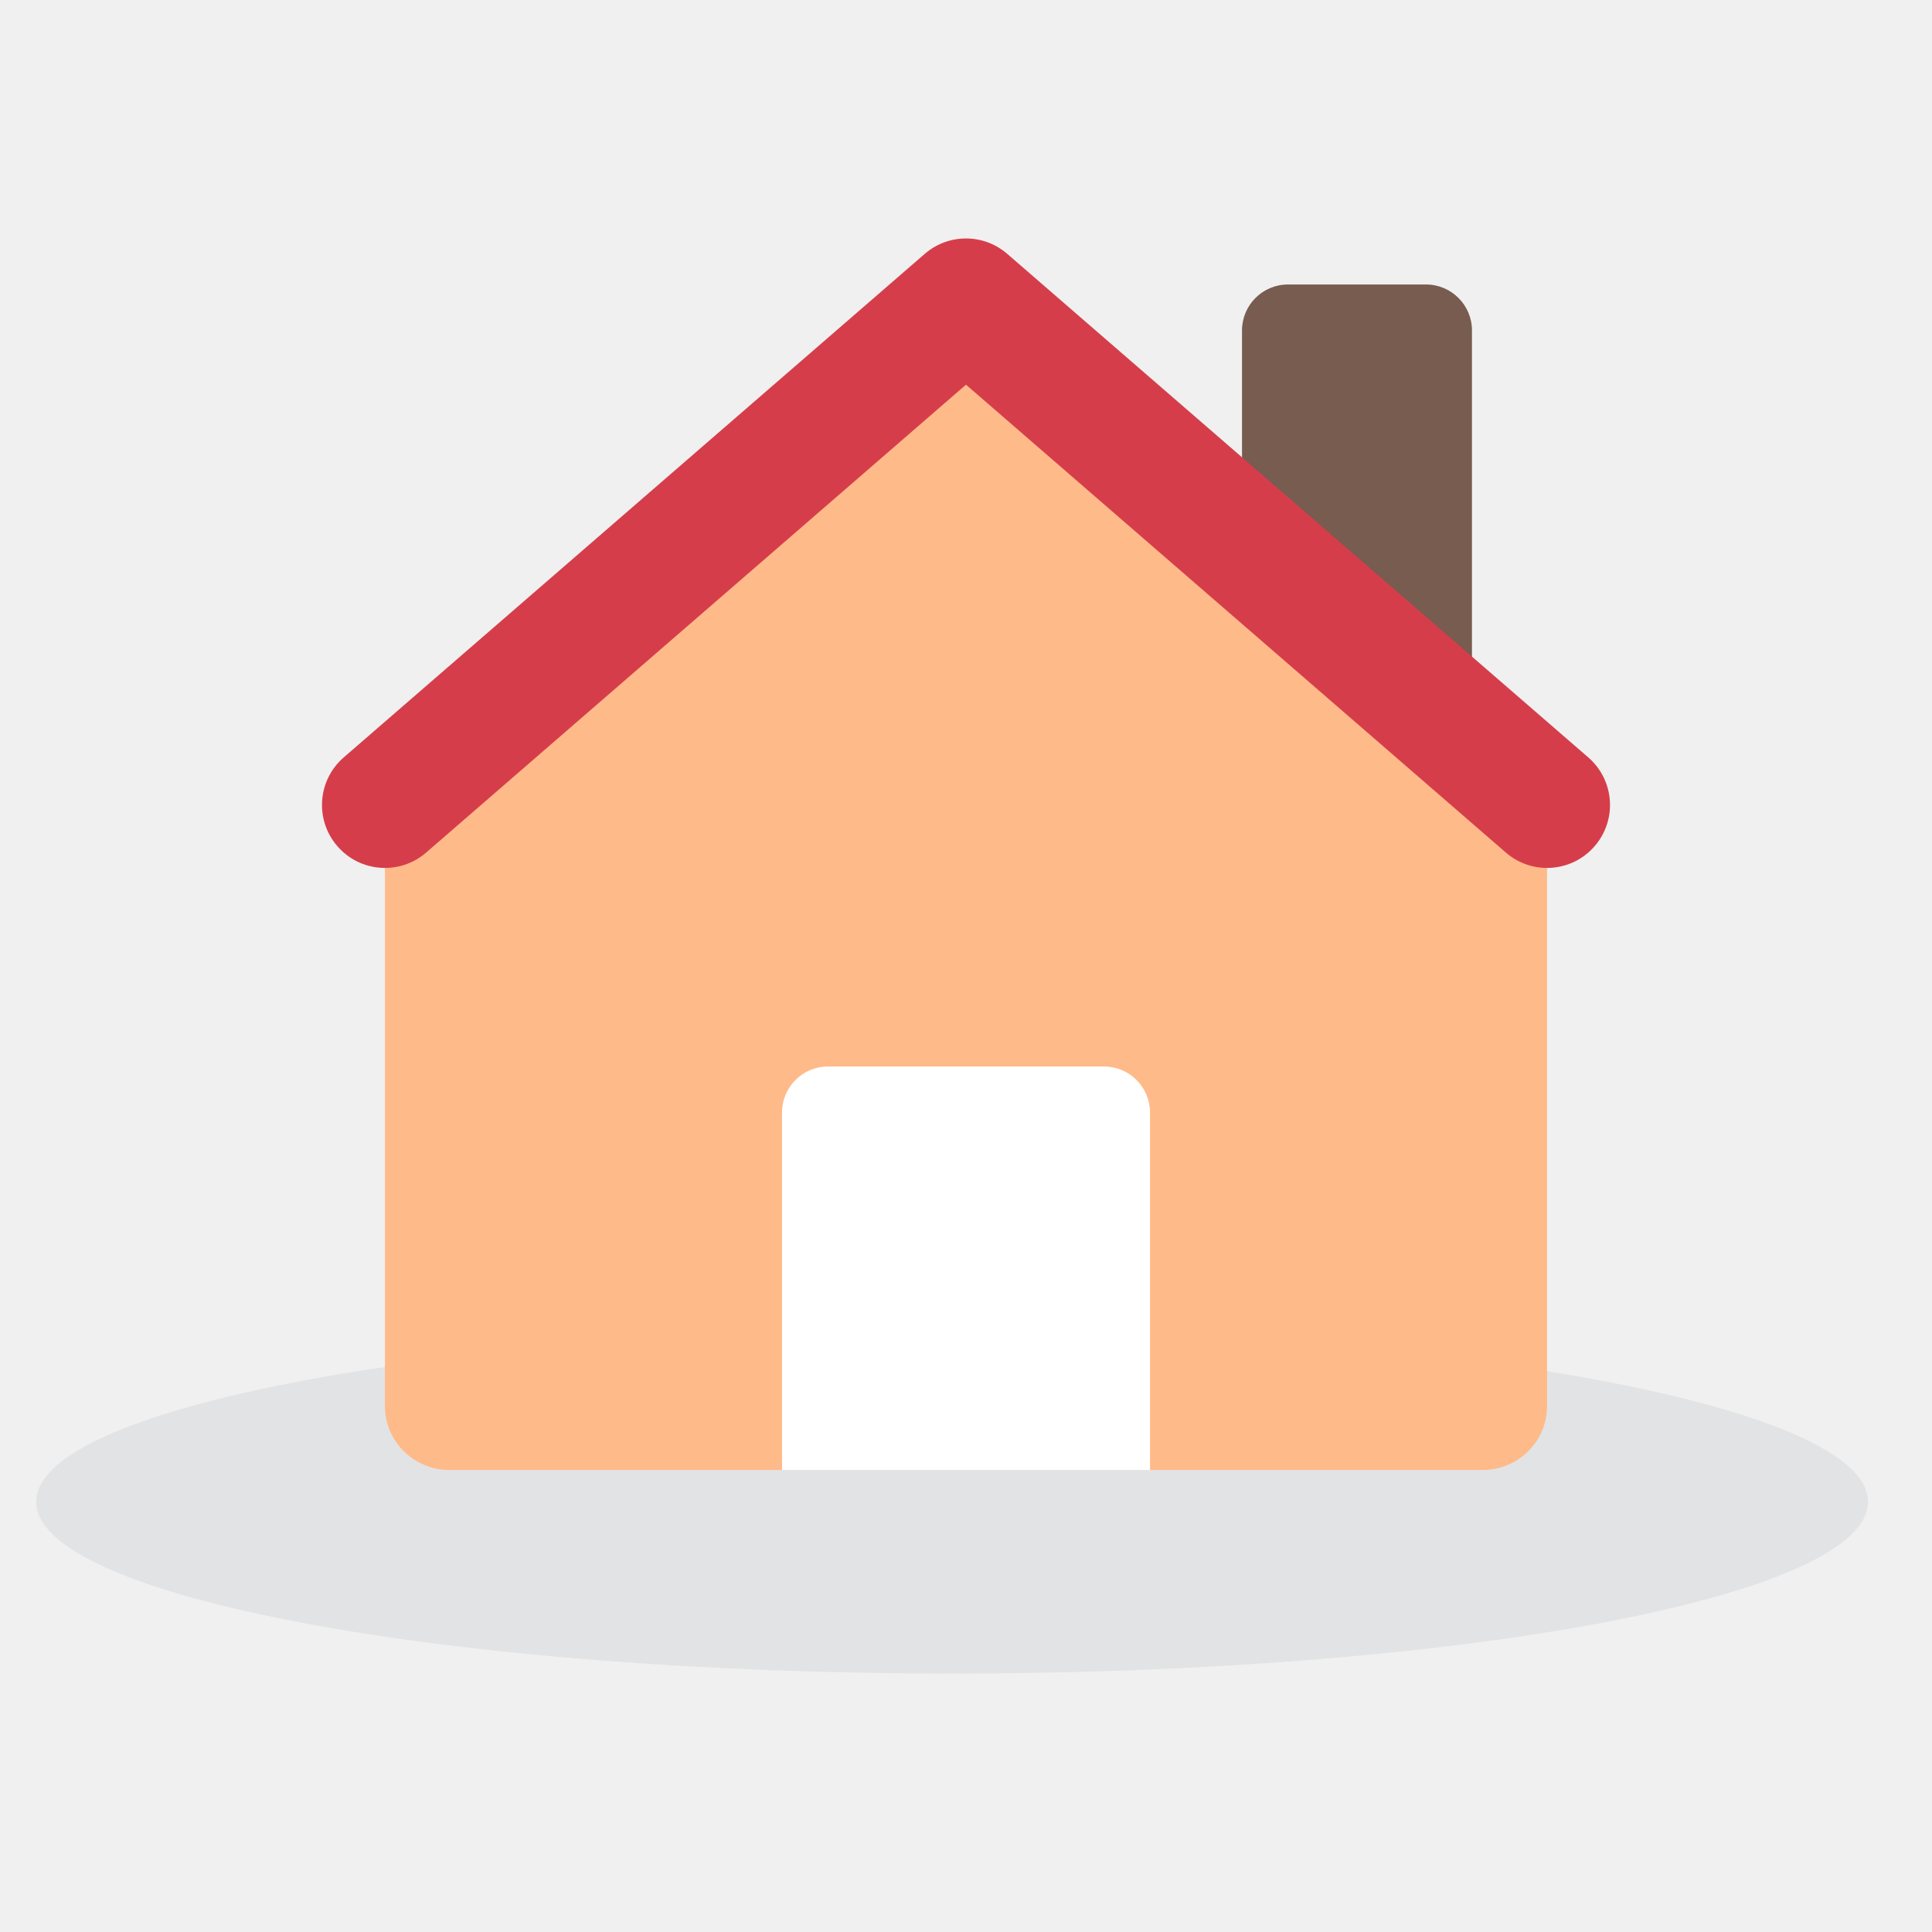
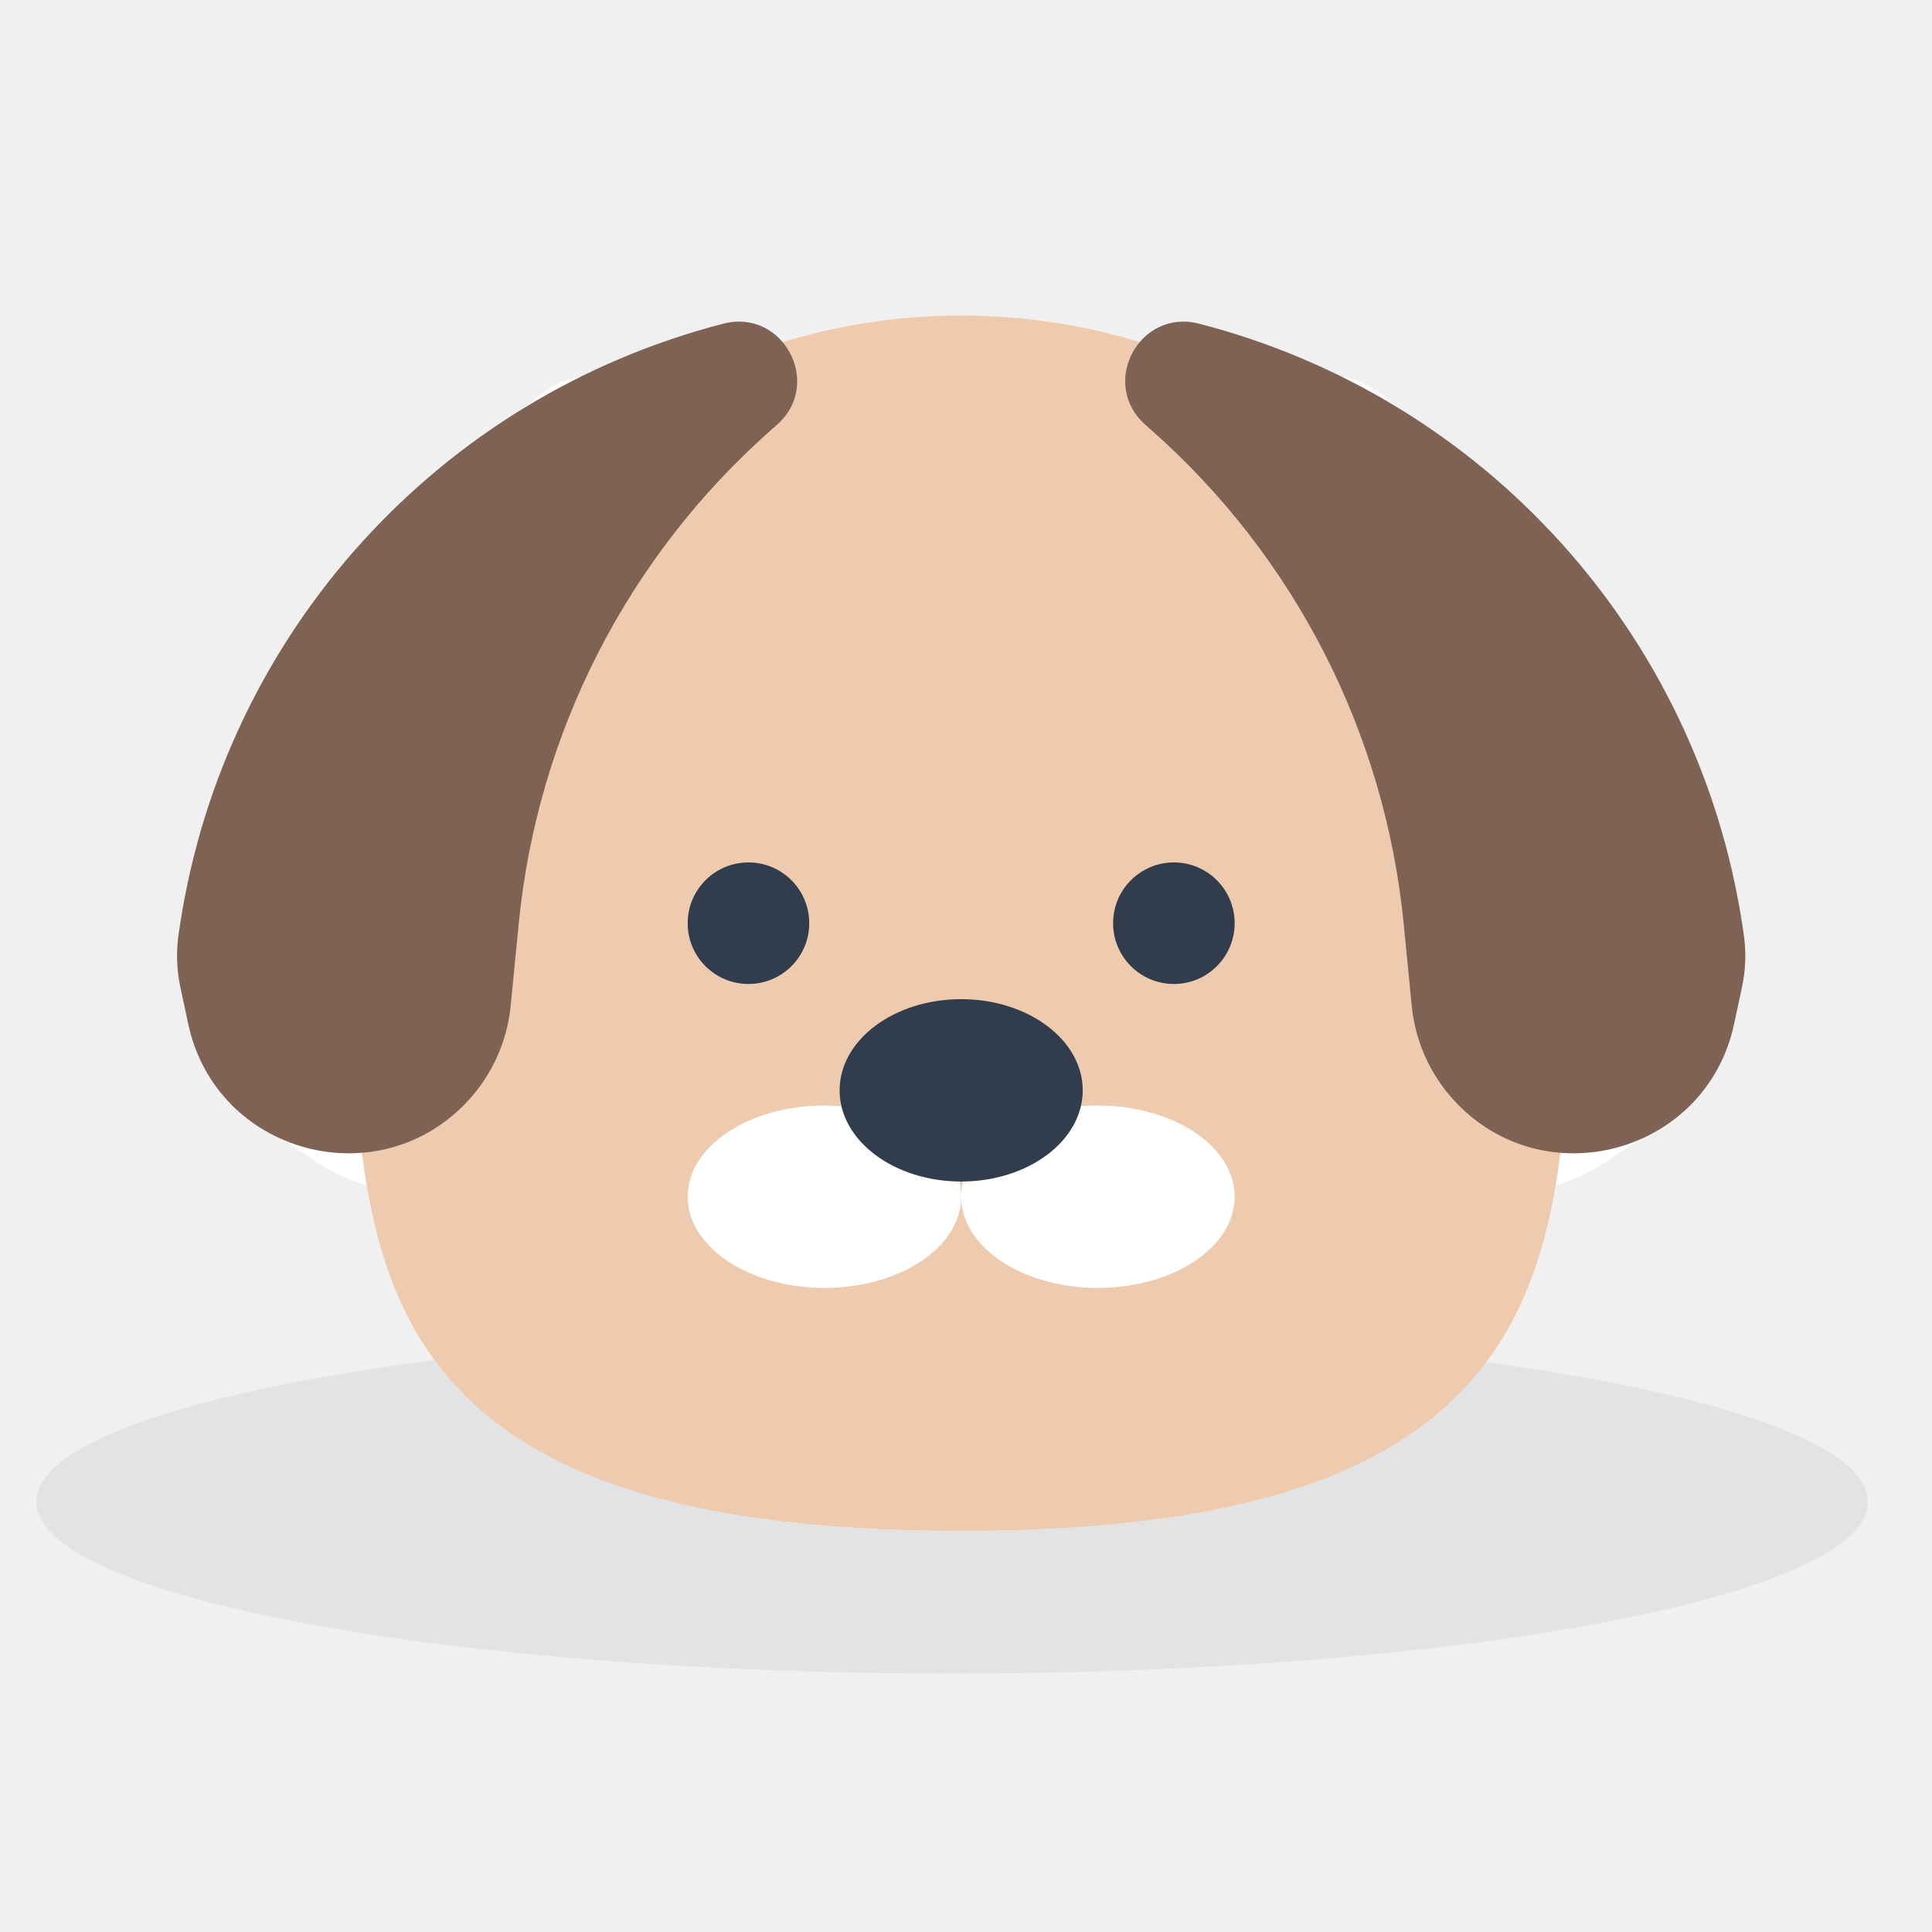
<svg xmlns="http://www.w3.org/2000/svg" width="36" height="36" viewBox="0 0 36 36" fill="none">
-   <ellipse cx="17.741" cy="27.984" rx="17.067" ry="3.2" fill="#ACB1B6" fill-opacity="0.2" />
-   <g style="mix-blend-mode:multiply">
-     <path d="M23.143 6.158C23.143 5.685 23.526 5.301 24 5.301H26.571C27.044 5.301 27.428 5.685 27.428 6.158V13.016H23.143V6.158Z" fill="#7E6254" />
-   </g>
-   <path d="M7.476 14.701L17.446 6.265C17.766 5.995 18.234 5.995 18.554 6.265L28.523 14.701C28.716 14.864 28.827 15.104 28.827 15.356L28.827 26.201C28.827 26.859 28.288 27.391 27.624 27.391H20.707H15.293H8.376C7.711 27.391 7.173 26.859 7.173 26.201L7.173 15.356C7.173 15.104 7.284 14.864 7.476 14.701Z" fill="#FFBA89" />
-   <path d="M14.572 20.73C14.572 20.257 14.955 19.873 15.429 19.873H20.572C21.045 19.873 21.429 20.257 21.429 20.73V27.392H14.572L14.572 20.73Z" fill="white" />
-   <path fill-rule="evenodd" clip-rule="evenodd" d="M17.232 4.73C17.673 4.348 18.327 4.348 18.768 4.73L29.595 14.113C30.085 14.538 30.138 15.278 29.713 15.768C29.289 16.258 28.548 16.31 28.059 15.886L18 7.168L7.941 15.886C7.452 16.31 6.711 16.258 6.287 15.768C5.862 15.278 5.915 14.538 6.405 14.113L17.232 4.73Z" fill="#D63D4A" />
+   <ellipse cx="17.742" cy="27.984" rx="17.067" ry="3.2" fill="#ACB1B6" fill-opacity="0.2" />
+   <path d="M28.987 22.085C28.35 25.895 26.07 28.528 17.91 28.528C9.751 28.528 7.47 25.895 6.833 22.085C6.51 21.994 6.198 21.852 5.909 21.66L5.037 21.078C4.59 20.78 4.321 20.277 4.321 19.739V18.78C4.321 14.232 6.497 9.958 10.175 7.283C10.418 7.106 10.716 7.011 11.016 7.011C11.454 7.011 11.838 7.192 12.111 7.474C13.808 6.461 15.791 5.878 17.91 5.878C20.029 5.878 22.013 6.461 23.709 7.474C23.982 7.192 24.366 7.011 24.804 7.011C25.105 7.011 25.402 7.106 25.645 7.283C29.323 9.958 31.5 14.232 31.5 18.78V19.739C31.5 20.277 31.231 20.78 30.783 21.078L29.911 21.66C29.622 21.852 29.31 21.994 28.987 22.085Z" fill="white" />
+   <path d="M29.235 17.203C29.235 23.457 29.235 28.528 17.91 28.528C6.585 28.528 6.585 23.457 6.585 17.203C6.585 10.949 11.656 5.878 17.91 5.878C24.165 5.878 29.235 10.949 29.235 17.203Z" fill="#EECBAE" />
+   <ellipse cx="15.362" cy="22.299" rx="2.548" ry="1.699" fill="white" />
+   <ellipse cx="20.458" cy="22.299" rx="2.548" ry="1.699" fill="white" />
+   <path d="M15.079 17.203C15.079 17.828 14.572 18.335 13.946 18.335C13.321 18.335 12.814 17.828 12.814 17.203C12.814 16.577 13.321 16.07 13.946 16.07C14.572 16.07 15.079 16.577 15.079 17.203Z" fill="#313D4C" />
+   <path d="M20.175 20.317C20.175 21.255 19.161 22.016 17.91 22.016C16.659 22.016 15.645 21.255 15.645 20.317C15.645 19.379 16.659 18.618 17.91 18.618C19.161 18.618 20.175 19.379 20.175 20.317Z" fill="#313D4C" />
+   <path d="M21.874 18.335C22.499 18.335 23.006 17.828 23.006 17.203C23.006 16.577 22.499 16.07 21.874 16.07C21.248 16.07 20.741 16.577 20.741 17.203C20.741 17.828 21.248 18.335 21.874 18.335Z" fill="#313D4C" />
+   <path d="M13.479 6.031C14.595 5.743 15.342 7.153 14.478 7.915L14.375 8.006C11.696 10.369 10.012 13.661 9.665 17.216L9.516 18.74C9.451 19.396 9.176 20.014 8.73 20.501C7.059 22.323 4.027 21.5 3.508 19.082L3.361 18.396C3.289 18.062 3.28 17.718 3.332 17.38L3.36 17.197C4.201 11.789 8.179 7.399 13.479 6.031Z" fill="#7E6254" />
+   <path d="M22.342 6.031C21.225 5.743 20.478 7.153 21.343 7.915L21.445 8.006C24.124 10.369 25.808 13.661 26.156 17.216L26.305 18.74C26.369 19.396 26.645 20.014 27.09 20.501C28.761 22.323 31.793 21.5 32.312 19.082L32.459 18.396C32.531 18.062 32.541 17.718 32.488 17.38L32.46 17.197C31.619 11.789 27.642 7.399 22.342 6.031Z" fill="#7E6254" />
</svg>
